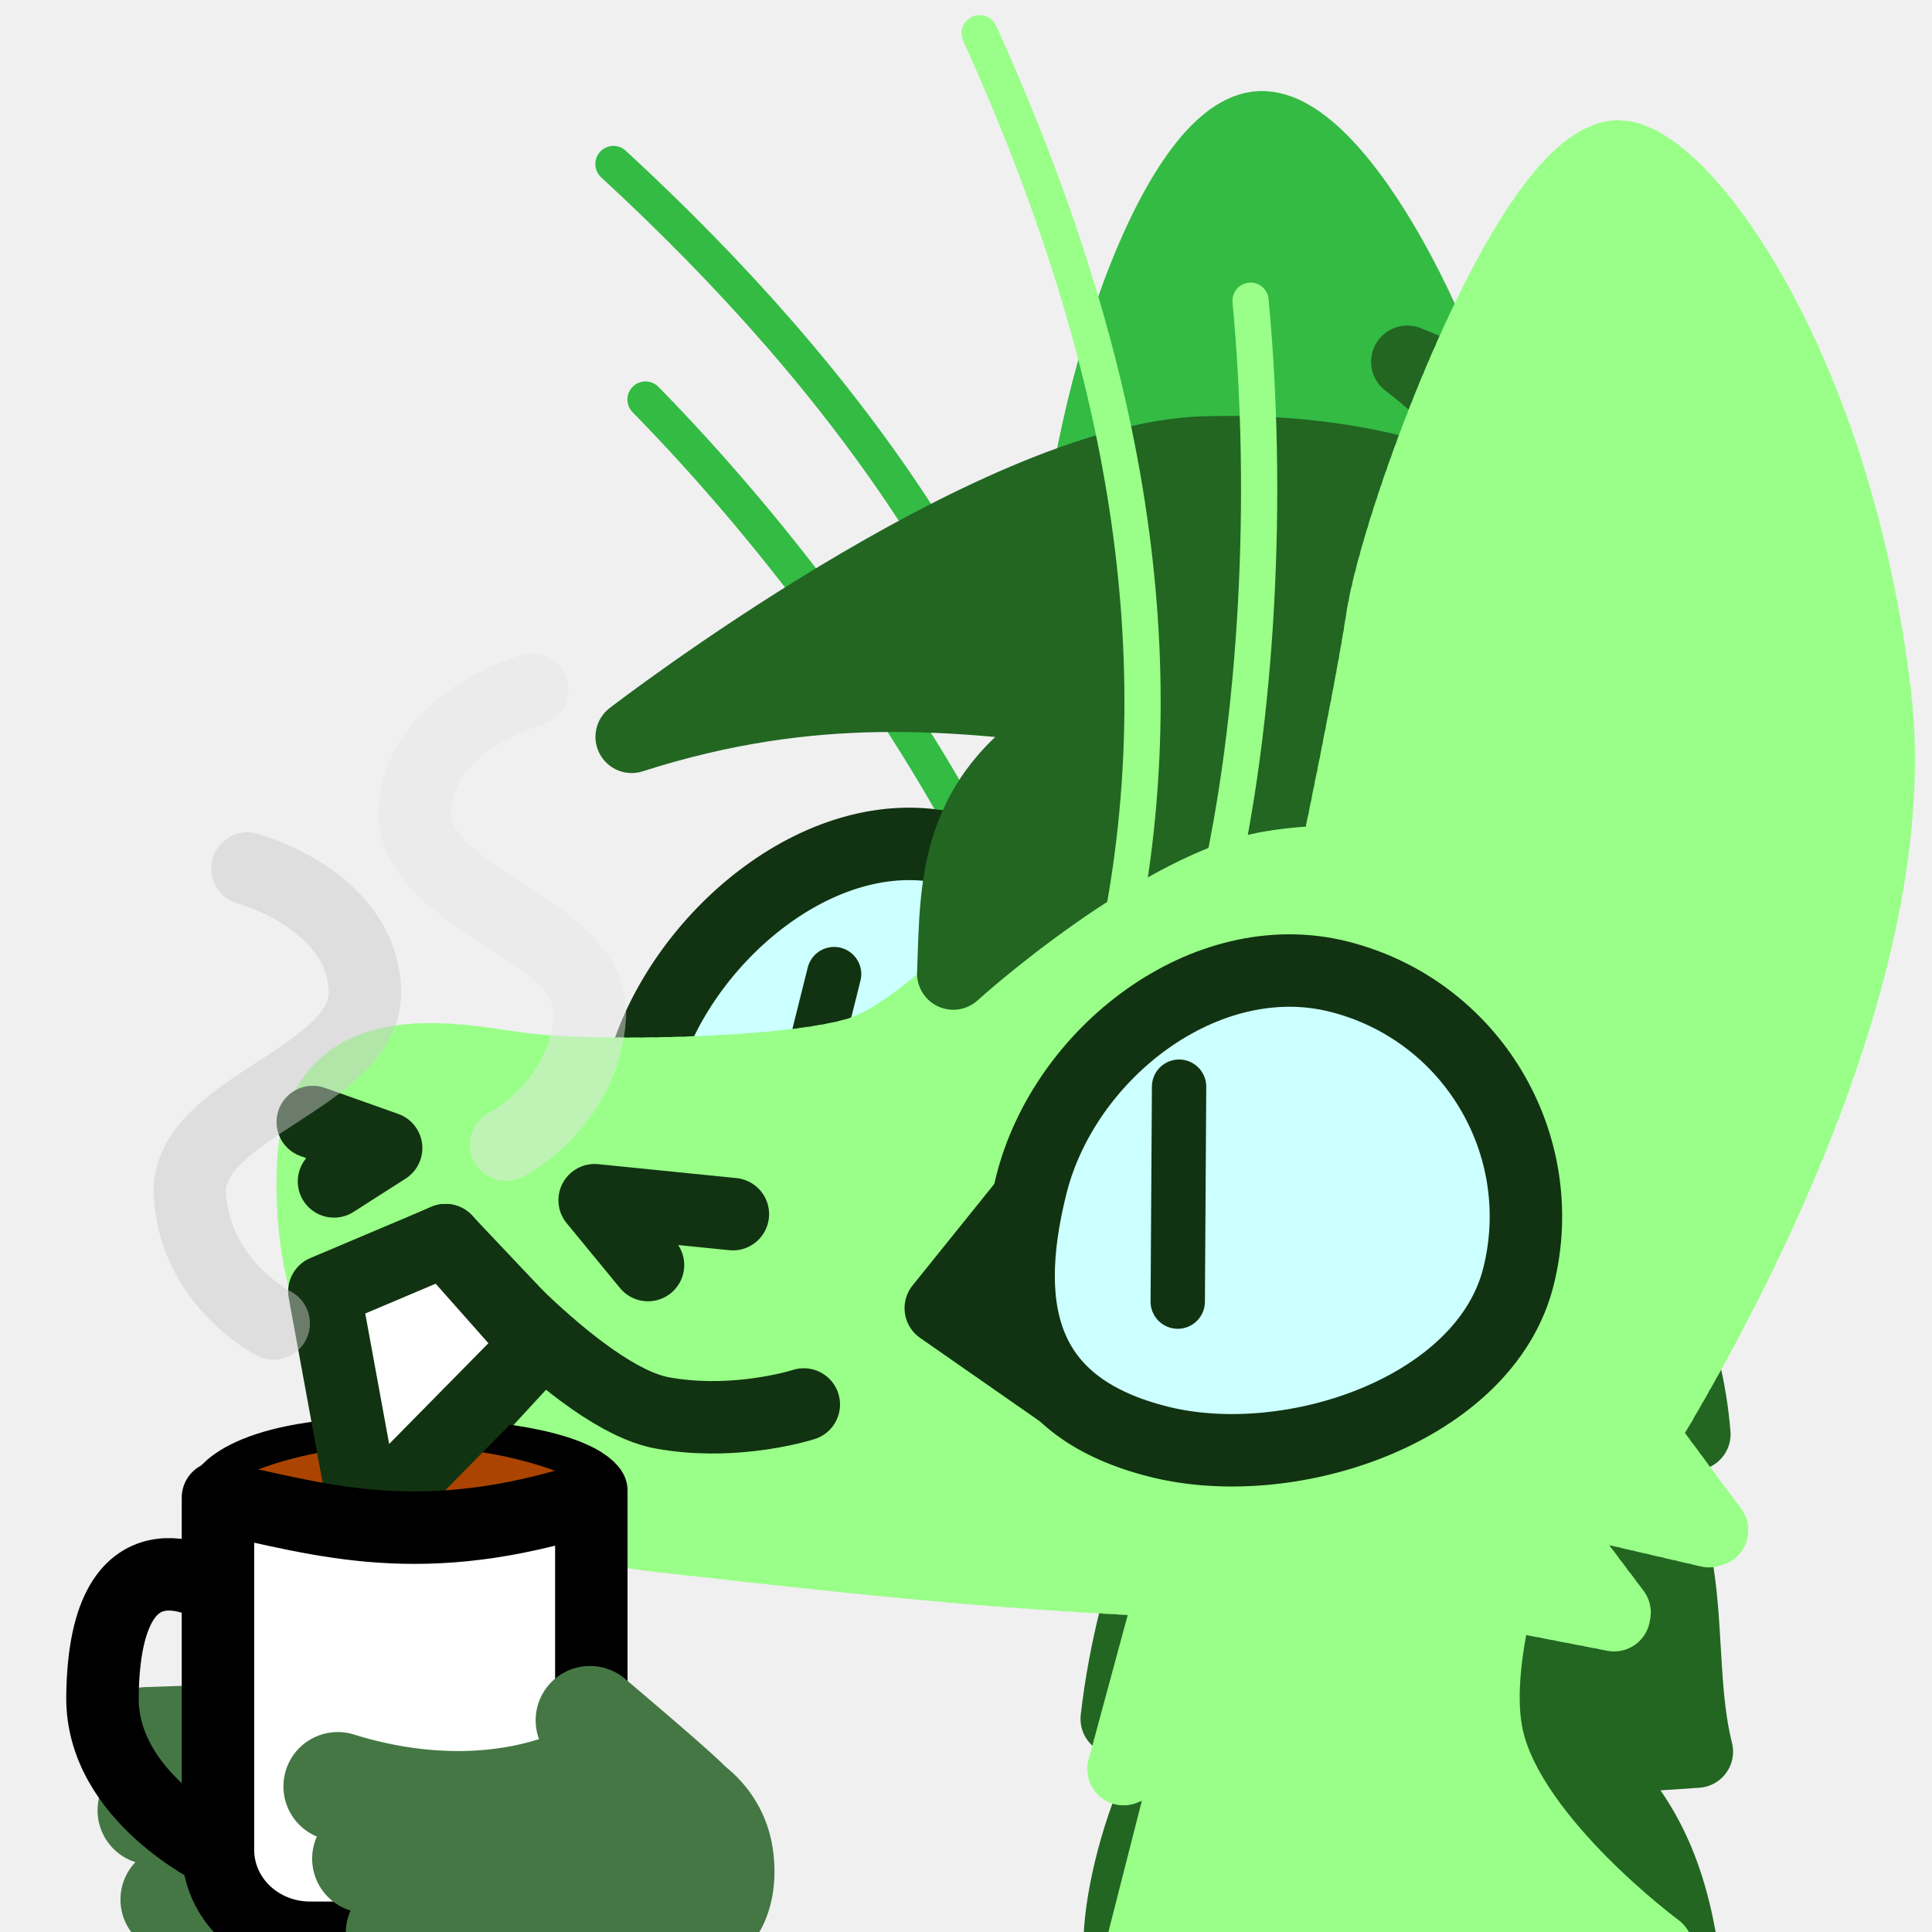
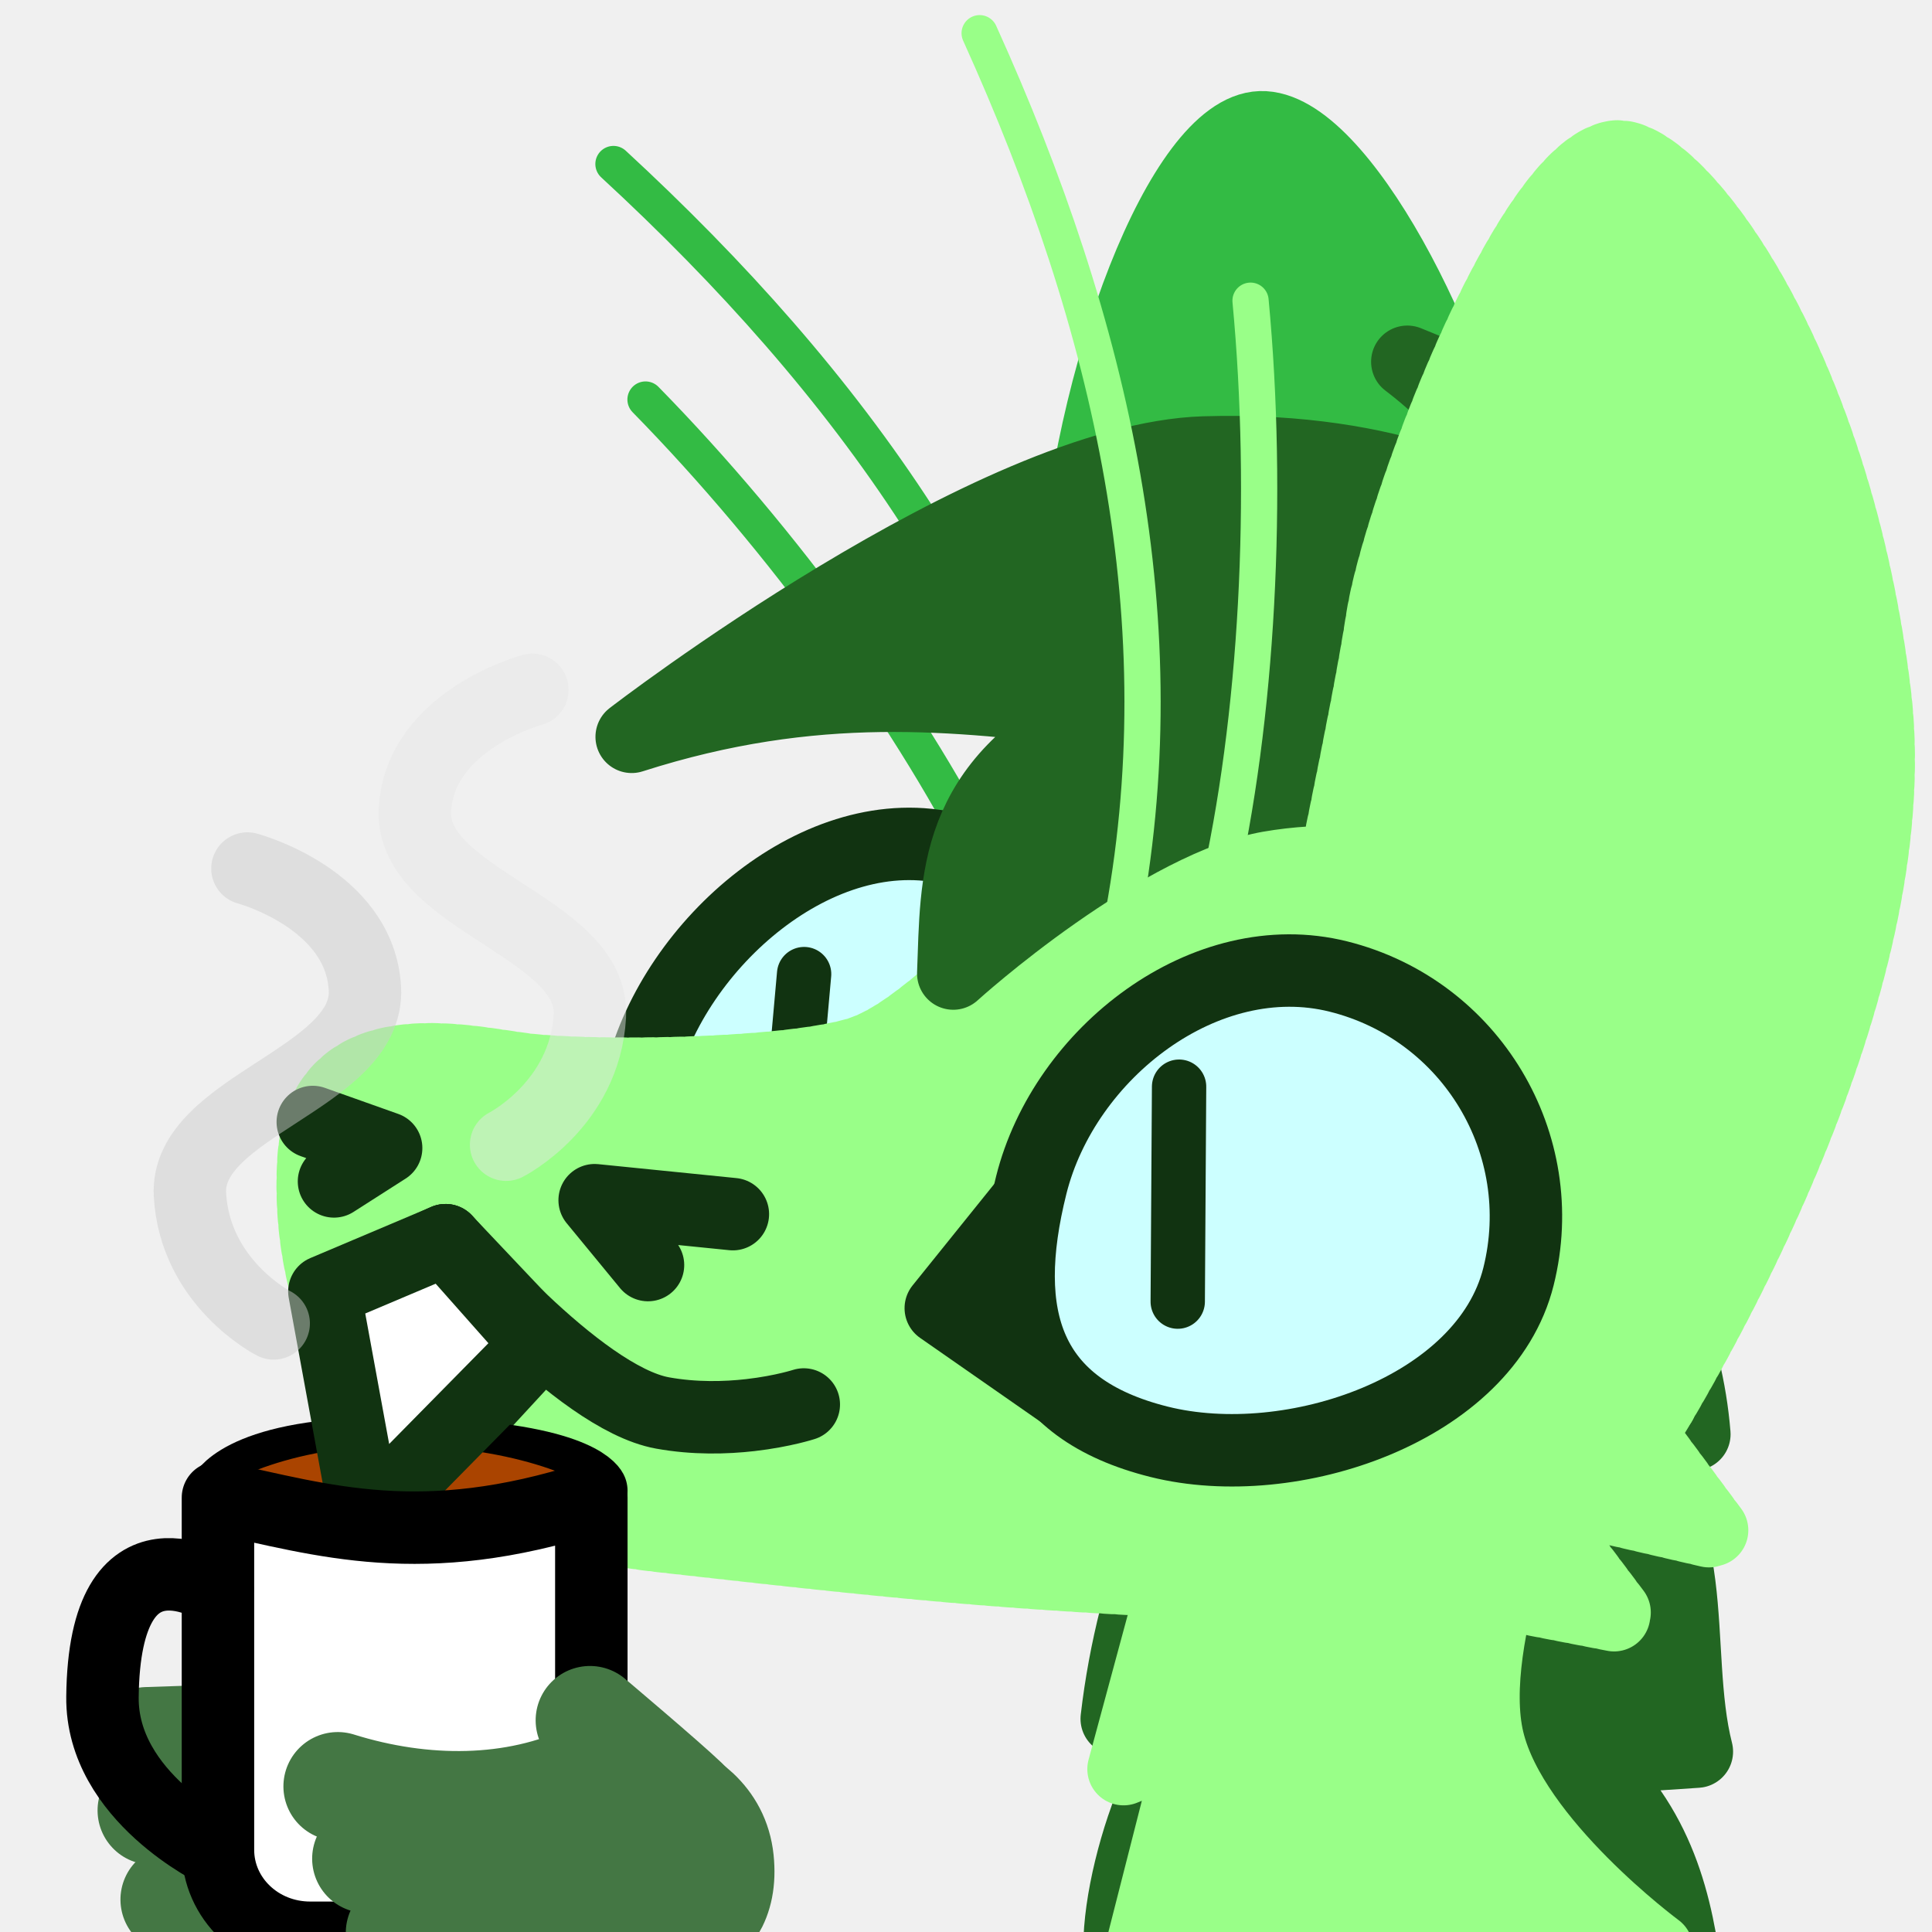
<svg xmlns="http://www.w3.org/2000/svg" version="1.1" id="svg824" width="1706.667" height="1706.667" viewBox="0 0 1706.667 1706.667">
  <defs id="defs828" />
  <g id="layer1" style="display:inline">
    <path style="display:inline;fill:#262;stroke:#262;stroke-width:64;stroke-linecap:round;stroke-linejoin:round;-inkscape-stroke:none;paint-order:fill markers stroke;stop-color:#000000" d="m 1298.031,865.098 c 70.798,131.454 185.382,239.025 198.706,401.828 -29.438,-19.135 -55.932,-14.719 -79.483,13.247 91.022,54.7 58.514,175.917 81.69,267.15 l -99.353,6.624 c 66.759,58.919 81.773,128.186 90.522,198.706 l -494.507,2.208 c -24.38,-41.481 23.115,-208.563 66.236,-227.044 0,0 3.379,-20.015 -75.353,-9.455 C 1015.23,1271.09 1172.184,1096.186 1298.031,865.098 Z" id="path3091" />
    <path style="opacity:1;fill:#9f8;fill-opacity:1;stroke:#9f8;stroke-width:64;stroke-linecap:round;stroke-linejoin:round;stroke-miterlimit:4;stroke-dasharray:none;stroke-dashoffset:0;stroke-opacity:1;paint-order:fill markers stroke;stop-color:#000000" d="m 1057.292,1323.276 -64.785,239.508 62.822,-25.521 -51.043,200.244 459.384,-15.705 c 0,0 -127.607,-94.233 -149.202,-184.539 -21.595,-90.306 51.043,-253.25 51.043,-253.25 z" id="path3340" />
    <g id="g12988" transform="rotate(14.03742,864.68,1035.706)">
      <path style="display:inline;fill:none;fill-opacity:1;stroke:#3b4;stroke-width:32;stroke-linecap:round;stroke-linejoin:round;stroke-miterlimit:4;stroke-dasharray:none;stroke-dashoffset:0;stroke-opacity:1;paint-order:fill markers stroke;stop-color:#000000" d="m 413.412,444.746 c 146.957,90.167 298.173,215.743 401.657,338.766" id="path6280-0-6" />
      <path style="display:inline;fill:none;fill-opacity:1;stroke:#3b4;stroke-width:32;stroke-linecap:round;stroke-linejoin:round;stroke-miterlimit:4;stroke-dasharray:none;stroke-dashoffset:0;stroke-opacity:1;paint-order:fill markers stroke;stop-color:#000000" d="M 335.472,249.782 C 585.528,386.401 791.168,560.242 910.671,806.264" id="path6280-3" />
      <g id="g12997" transform="translate(199.1648,-65.88794)">
        <path id="path1915-9" style="display:inline;fill:#cff;stroke:#131;stroke-width:64;stroke-linecap:round;stroke-linejoin:round;paint-order:fill markers stroke;stop-color:#000000" d="m 792.618,1048.728 c 10e-6,120.717 -155.86,218.577 -276.577,218.577 -120.717,0 -160.577,-55.86 -160.577,-176.577 0,-120.717 97.86,-260.577 218.577,-260.577 120.717,0 218.577,97.86 218.577,218.577 z" />
-         <path style="opacity:1;fill:#ffffff;fill-opacity:1;stroke:#131;stroke-width:48;stroke-linecap:round;stroke-linejoin:round;stroke-miterlimit:4;stroke-dasharray:none;stroke-dashoffset:0;stroke-opacity:1;paint-order:fill markers stroke;stop-color:#000000" d="M 498.974,962.622 V 1132.626" id="path2372" />
+         <path style="opacity:1;fill:#ffffff;fill-opacity:1;stroke:#131;stroke-width:48;stroke-linecap:round;stroke-linejoin:round;stroke-miterlimit:4;stroke-dasharray:none;stroke-dashoffset:0;stroke-opacity:1;paint-order:fill markers stroke;stop-color:#000000" d="m 473.271,969.048 25.703,163.578" id="path2372" />
      </g>
      <path style="opacity:1;fill:#3b4;fill-opacity:1;stroke:#3b4;stroke-width:64;stroke-linecap:round;stroke-miterlimit:4;stroke-dasharray:none;stroke-dashoffset:0;stroke-opacity:1;paint-order:fill markers stroke;stop-color:#000000" d="m 939.237,860.345 c 0,0 -83.181,-156.506 -116.163,-336.237 -36.284,-197.722 -6.824,-425.579 59.112,-444.459 65.936,-18.88 215.616,149.626 273.26,279.426 57.645,129.8 90.594,436.709 90.594,436.709 z" id="path1640" />
      <path id="path1148" style="display:inline;opacity:1;fill:#9f8;stroke:#9f8;stroke-width:64;stroke-linecap:round;stroke-linejoin:round;stroke-miterlimit:4;stroke-dasharray:6.4, 6.4;stroke-dashoffset:0;stroke-opacity:1;paint-order:fill markers stroke;stop-color:#000000" d="m 1498.219,1087.671 c 0,0 -0.108,-10.821 -0.951,-28.418 -0.422,-8.799 -1.026,-19.291 -1.895,-30.973 -0.869,-11.681 -2,-24.552 -3.473,-38.106 -1.473,-13.553 -3.289,-27.788 -5.523,-42.201 -2.235,-14.413 -4.889,-29.005 -8.043,-43.268 -1.577,-7.131 -3.279,-14.182 -5.115,-21.086 -1.836,-6.904 -3.807,-13.662 -5.922,-20.213 -2.115,-6.551 -4.373,-12.892 -6.787,-18.963 -2.414,-6.071 -4.983,-11.87 -7.715,-17.334 -2.732,-5.464 -5.935,-10.786 -9.539,-15.961 -3.604,-5.175 -7.611,-10.205 -11.949,-15.084 -4.338,-4.879 -9.007,-9.609 -13.94,-14.186 -4.932,-4.576 -10.126,-8.999 -15.514,-13.266 -5.387,-4.266 -10.967,-8.375 -16.67,-12.324 -5.703,-3.949 -11.53,-7.738 -17.41,-11.363 -11.761,-7.251 -23.737,-13.847 -35.371,-19.76 -11.634,-5.913 -22.926,-11.142 -33.32,-15.66 -10.395,-4.519 -19.891,-8.326 -27.934,-11.395 -16.085,-6.137 -26.354,-9.318 -26.354,-9.318 -106.831,-15.988 -232.175,6.969 -312.625,60.014 -101.267,66.77 -136.887,176.629 -198.707,211.955 -61.82,35.325 -225.2,77.273 -280.396,83.897 -55.196,6.623 -183.25,6.625 -161.172,123.641 22.078,117.016 112.599,282.605 377.541,247.279 264.942,-35.326 313.515,-44.157 536.508,-88.314 22.897,-4.534 53.848,-18.32 86.828,-36.947 l 213.871,-11.428 -92.926,-75.256 c 5.358,-4.84 10.6,-9.718 15.633,-14.637 l 142.076,-2.375 -84.881,-69.668 c 3.481,-6.554 6.481,-13.021 8.627,-19.307 1.052,-3.082 2.033,-6.627 3.047,-9.977 z" />
      <path style="display:inline;fill:#262;stroke:#262;stroke-width:64;stroke-linecap:round;stroke-linejoin:round;-inkscape-stroke:none;paint-order:fill markers stroke;stop-color:#000000" d="m 1022.091,653.636 c -109.879,48.796 -221.949,217.081 -221.949,217.081 -17.015,-81.301 -42.038,-161.834 66.484,-255.178 -123.918,15.77 -247.774,31.32 -392.795,121.22 0,0 249.148,-315.227 429.722,-366.334 166.369,-47.087 267.31,-12.192 267.31,-12.192 -8.651,-44.857 -47.262,-80.905 -112.675,-109.072 0,0 308.727,40.663 363.605,129.175 54.878,88.512 59.286,159.576 59.286,159.576 l -233.065,79.469 c 0,0 -116.042,-12.542 -225.922,36.254 z" id="path1637" />
      <path id="path13483" style="display:inline;opacity:1;fill:#9f8;stroke:#9f8;stroke-width:64;stroke-linecap:round;stroke-linejoin:round;stroke-miterlimit:4;stroke-dasharray:6.4, 6.4;stroke-dashoffset:0;stroke-opacity:1;paint-order:fill markers stroke;stop-color:#000000" d="m 1191.593,29.08 c -73.094,31.221 -108.618,356.164 -99.978,446.044 7.692,80.024 14.883,286.689 16.869,345.277 0,0 10.693,-1.108 27.895,-1.782 8.601,-0.337 18.83,-0.566 30.164,-0.494 11.334,0.072 23.772,0.445 36.794,1.313 13.021,0.868 26.626,2.229 40.29,4.278 6.832,1.024 13.678,2.22 20.474,3.611 6.796,1.392 13.541,2.978 20.171,4.786 6.63,1.807 13.144,3.834 19.477,6.106 6.333,2.271 12.485,4.787 18.391,7.57 5.906,2.783 11.566,5.834 16.914,9.178 5.348,3.343 10.383,6.979 15.042,10.931 4.659,3.952 9.299,8.276 13.904,12.91 4.604,4.634 9.172,9.579 13.69,14.773 4.518,5.193 8.985,10.634 13.386,16.262 4.401,5.628 8.735,11.443 12.987,17.382 8.503,11.878 16.675,24.253 24.392,36.63 7.717,12.377 14.978,24.755 21.656,36.64 6.678,11.885 12.774,23.277 18.162,33.679 5.387,10.401 10.065,19.813 13.908,27.739 7.688,15.852 12.037,25.76 12.037,25.76 42.909,-146.134 111.645,-444.595 32.07,-653.472 C 1421.342,148.22 1238.993,8.834 1191.593,29.08 Z" />
      <g id="g13003" transform="translate(199.1648,-65.88794)">
        <path style="opacity:1;fill:#9f8;fill-opacity:1;stroke:none;stroke-width:64;stroke-linecap:round;stroke-linejoin:round;stroke-miterlimit:4;stroke-dasharray:none;stroke-dashoffset:0;stroke-opacity:1;paint-order:fill markers stroke;stop-color:#000000" d="m 132.471,1346.787 90.522,-72.859 c 0,0 146.935,106.632 222.993,101.561 66.235,-4.416 119.224,-37.533 119.224,-37.533 l -32.922,-235.898 -431.652,43.553 -7.57,162.817 z" id="path3264" />
        <path style="opacity:1;fill:none;fill-opacity:1;stroke:#131;stroke-width:64;stroke-linecap:round;stroke-linejoin:round;stroke-miterlimit:4;stroke-dasharray:none;stroke-dashoffset:0;stroke-opacity:1;paint-order:fill markers stroke;stop-color:#000000" d="m 83.898,1201.07 68.443,6.623 -37.533,39.741" id="path2163" />
        <path style="opacity:1;fill:none;fill-opacity:1;stroke:#131;stroke-width:64;stroke-linecap:round;stroke-linejoin:round;stroke-miterlimit:4;stroke-dasharray:none;stroke-dashoffset:0;stroke-opacity:1;paint-order:fill markers stroke;stop-color:#000000" d="m 401.828,1251.85 -59.612,-44.157 121.432,-17.663" id="path2198" />
        <path style="opacity:1;fill:#9f8;fill-opacity:1;stroke:#131;stroke-width:64;stroke-linecap:round;stroke-linejoin:round;stroke-miterlimit:4;stroke-dasharray:none;stroke-dashoffset:0;stroke-opacity:1;paint-order:fill markers stroke;stop-color:#000000" d="m 132.471,1346.787 90.522,-72.859 c 0,0 146.935,106.632 222.993,101.561 28.819,-1.921 55.13,-9.276 75.66,-16.973 13.914,-5.216 25.172,-10.589 32.756,-14.534 6.945,-3.612 10.808,-6.027 10.808,-6.027" id="path2200" />
        <path style="opacity:1;fill:#ffffff;fill-opacity:1;stroke:#131;stroke-width:64;stroke-linecap:round;stroke-linejoin:round;stroke-miterlimit:4;stroke-dasharray:none;stroke-dashoffset:0;stroke-opacity:1;paint-order:fill markers stroke;stop-color:#000000" d="m 222.993,1530.039 -90.522,-183.251 90.522,-72.859 103.769,66.235 z" id="path2202" />
      </g>
      <g id="g12993" transform="translate(199.1648,-65.88794)">
        <path style="opacity:1;fill:#131;fill-opacity:1;stroke:#131;stroke-width:64;stroke-linecap:round;stroke-linejoin:round;stroke-miterlimit:4;stroke-dasharray:none;stroke-dashoffset:0;stroke-opacity:1;paint-order:fill markers stroke;stop-color:#000000" d="m 661.976,1226.049 53.367,-115.501 86.531,168.711 z" id="path7852" />
        <path id="path1915" style="opacity:1;fill:#cff;stroke:#131;stroke-width:64;stroke-linecap:round;stroke-linejoin:round;paint-order:fill markers stroke;stop-color:#000000" d="m 1150.289,1075.222 c 0,120.717 -151.86,218.577 -272.577,218.577 -120.717,0 -164.577,-71.86 -164.577,-192.577 -2e-5,-120.717 97.86,-244.577 218.577,-244.577 120.717,-2e-5 218.577,97.86 218.577,218.577 z" />
        <path style="opacity:1;fill:#ffffff;fill-opacity:1;stroke:#131;stroke-width:48;stroke-linecap:round;stroke-linejoin:round;stroke-miterlimit:4;stroke-dasharray:none;stroke-dashoffset:0;stroke-opacity:1;paint-order:fill markers stroke;stop-color:#000000" d="M 818.741,985.185 863.639,1169.675" id="path2350" />
      </g>
      <path style="opacity:1;fill:none;fill-opacity:1;stroke:#9f8;stroke-width:32;stroke-linecap:round;stroke-linejoin:round;stroke-miterlimit:4;stroke-dasharray:none;stroke-dashoffset:0;stroke-opacity:1;paint-order:fill markers stroke;stop-color:#000000" d="M 621.263,59.213 C 798.265,282.514 919.854,522.773 933.979,795.919" id="path6280" />
      <path style="display:inline;fill:none;fill-opacity:1;stroke:#9f8;stroke-width:32;stroke-linecap:round;stroke-linejoin:round;stroke-miterlimit:4;stroke-dasharray:none;stroke-dashoffset:0;stroke-opacity:1;paint-order:fill markers stroke;stop-color:#000000" d="M 910.733,230.405 C 968.068,393.006 1006.408,585.79 1009.283,746.524" id="path6280-0" />
      <g id="layer2-4" transform="matrix(-1.103331,0.4204323,0.4204323,1.103331,-125.8359,-25.43536)" style="display:inline;fill:none;fill-opacity:1;stroke:#888800;stroke-width:0.847;stroke-opacity:1">
        <path style="fill:none;fill-opacity:1;stroke:#474;stroke-width:81.306;stroke-linecap:round;stroke-linejoin:round;stroke-miterlimit:4;stroke-dasharray:none;stroke-opacity:1;paint-order:fill markers stroke;stop-color:#000000" d="m 83.265,1455.261 c 0,0 -46.374,55.19 -58.97,72.288" id="path15392-5" />
        <path style="fill:none;fill-opacity:1;stroke:#474;stroke-width:81.306;stroke-linecap:round;stroke-linejoin:round;stroke-miterlimit:4;stroke-dasharray:none;stroke-opacity:1;paint-order:fill markers stroke;stop-color:#000000" d="m 204.582,1487.259 -115.087,9.893" id="path20257-6" />
        <path style="fill:none;fill-opacity:1;stroke:#474;stroke-width:81.306;stroke-linecap:round;stroke-linejoin:round;stroke-miterlimit:4;stroke-dasharray:none;stroke-opacity:1;paint-order:fill markers stroke;stop-color:#000000" d="M 83.585,1562.01 207.098,1538.94" id="path20259-2" />
        <path style="fill:none;fill-opacity:1;stroke:#474;stroke-width:81.306;stroke-linecap:round;stroke-linejoin:round;stroke-miterlimit:4;stroke-dasharray:none;stroke-opacity:1;paint-order:fill markers stroke;stop-color:#000000" d="M 71.289,1621.58 198.013,1607.22" id="path20261-9" />
        <path style="fill:none;fill-opacity:1;stroke:#474;stroke-width:81.306;stroke-linecap:round;stroke-linejoin:round;stroke-miterlimit:4;stroke-dasharray:none;stroke-opacity:1;paint-order:fill markers stroke;stop-color:#000000" d="m 89.494,1497.152 c 0,0 -88.087,16.505 -83.899,77.942 4.188,61.437 65.694,46.486 65.694,46.486 l 18.206,-124.427" id="path20376-8" />
      </g>
      <g id="g3600" transform="translate(17.13682,68.54133)">
        <path style="fill:none;stroke:#000000;stroke-width:64;stroke-linecap:round;stroke-linejoin:round;paint-order:fill markers stroke;stop-color:#000000" d="m 269.846,1404.918 c 0,0 10.361,-43.349 150.333,-74.99 141.196,-31.917 163.486,-6.886 163.486,-6.886 l -4.111,107.287 -241.196,72.98 z" id="path3635" />
        <path style="display:inline;fill:none;stroke:#aa4400;stroke-width:96;stroke-linecap:round;stroke-linejoin:round;stroke-miterlimit:4;stroke-dasharray:none;paint-order:fill markers stroke;stop-color:#000000" d="m 293.287,1438.589 c 0,0 40.129,-45.894 130.759,-67.251 100.842,-23.764 152.938,-3.111 152.938,-3.111 l -1.576,115.757 -210.957,65.42 z" id="path3635-0" />
        <path style="display:inline;fill:#ffffff;fill-opacity:1;stroke:#131;stroke-width:64;stroke-linecap:round;stroke-linejoin:round;stroke-miterlimit:4;stroke-dasharray:none;stroke-dashoffset:0;stroke-opacity:1;paint-order:fill markers stroke;stop-color:#000000" d="m 396.681,1395.474 -84.507,-186.102 92.846,-69.873 101.557,69.579 z" id="path2202-4" />
        <path id="rect953" style="fill:#ffffff;stroke:#000000;stroke-width:64;stroke-linecap:round;stroke-linejoin:round;paint-order:fill markers stroke;stop-color:#000000" d="m 265.143,1408.865 71.307,285.202 4.14,16.56 c 10.449,41.794 54.11,66.628 97.893,55.681 l 161.915,-40.482 c 43.783,-10.947 70.618,-53.406 60.169,-95.2 l -4.14,-16.56 -71.307,-285.202 c -133.902,83.103 -224.584,76.672 -319.977,80.001 z" />
        <path style="fill:none;stroke:#000000;stroke-width:64;stroke-linecap:round;stroke-linejoin:round;paint-order:fill markers stroke;stop-color:#000000" d="m 284.41,1487.789 c 0,0 -113.042,-40.019 -75.501,116.737 20.568,85.881 131.731,108.165 131.731,108.165" id="path2948" />
        <path style="opacity:0.482;fill:none;stroke:#cccccc;stroke-width:64;stroke-linecap:round;stroke-linejoin:round;paint-order:fill markers stroke;stop-color:#000000" d="m 155.614,863.419 c 0,0 102.813,1.604 126.375,77.642 23.563,76.038 -129.048,139.228 -105.753,214.195 23.295,74.967 99.334,92.369 99.334,92.369" id="path4227" />
        <path style="display:inline;opacity:0.482;fill:none;stroke:#e6e6e6;stroke-width:64;stroke-linecap:round;stroke-linejoin:round;paint-order:fill markers stroke;stop-color:#000000" d="m 361.502,649.222 c 0,0 -89.96,49.802 -74.965,127.982 14.995,78.18 179.388,62.112 194.115,139.221 14.727,77.109 -44.175,128.249 -44.175,128.249" id="path4227-1" />
      </g>
      <g id="layer2" transform="matrix(-1.080026,0.4771235,0.4771235,1.080026,44.40547,-22.91018)" style="display:inline;fill:none;fill-opacity:1;stroke:#888800;stroke-width:0.847;stroke-opacity:1">
        <path style="fill:none;fill-opacity:1;stroke:#474;stroke-width:81.306;stroke-linecap:round;stroke-linejoin:round;stroke-miterlimit:4;stroke-dasharray:none;stroke-opacity:1;paint-order:fill markers stroke;stop-color:#000000" d="m 83.265,1455.261 c 0,0 -46.374,55.19 -58.97,72.288" id="path15392" />
        <path style="fill:none;fill-opacity:1;stroke:#474;stroke-width:81.306;stroke-linecap:round;stroke-linejoin:round;stroke-miterlimit:4;stroke-dasharray:none;stroke-opacity:1;paint-order:fill markers stroke;stop-color:#000000" d="m 277.634,1471.865 c -59.859,30.709 -127.248,42.202 -188.139,25.288" id="path20257" />
        <path style="fill:none;fill-opacity:1;stroke:#474;stroke-width:81.306;stroke-linecap:round;stroke-linejoin:round;stroke-miterlimit:4;stroke-dasharray:none;stroke-opacity:1;paint-order:fill markers stroke;stop-color:#000000" d="m 83.585,1562.01 c 61.354,-0.072 121.637,-17.855 182.068,-33.207" id="path20259" />
        <path style="fill:none;fill-opacity:1;stroke:#474;stroke-width:81.306;stroke-linecap:round;stroke-linejoin:round;stroke-miterlimit:4;stroke-dasharray:none;stroke-opacity:1;paint-order:fill markers stroke;stop-color:#000000" d="m 71.289,1621.58 c 57.429,0.91 115.24,-0.255 179.011,-33.803" id="path20261" />
        <path style="fill:none;fill-opacity:1;stroke:#474;stroke-width:81.306;stroke-linecap:round;stroke-linejoin:round;stroke-miterlimit:4;stroke-dasharray:none;stroke-opacity:1;paint-order:fill markers stroke;stop-color:#000000" d="m 89.494,1497.152 c 0,0 -88.087,16.505 -83.899,77.942 4.188,61.437 65.694,46.486 65.694,46.486 l 18.206,-124.427" id="path20376" />
      </g>
    </g>
  </g>
</svg>
